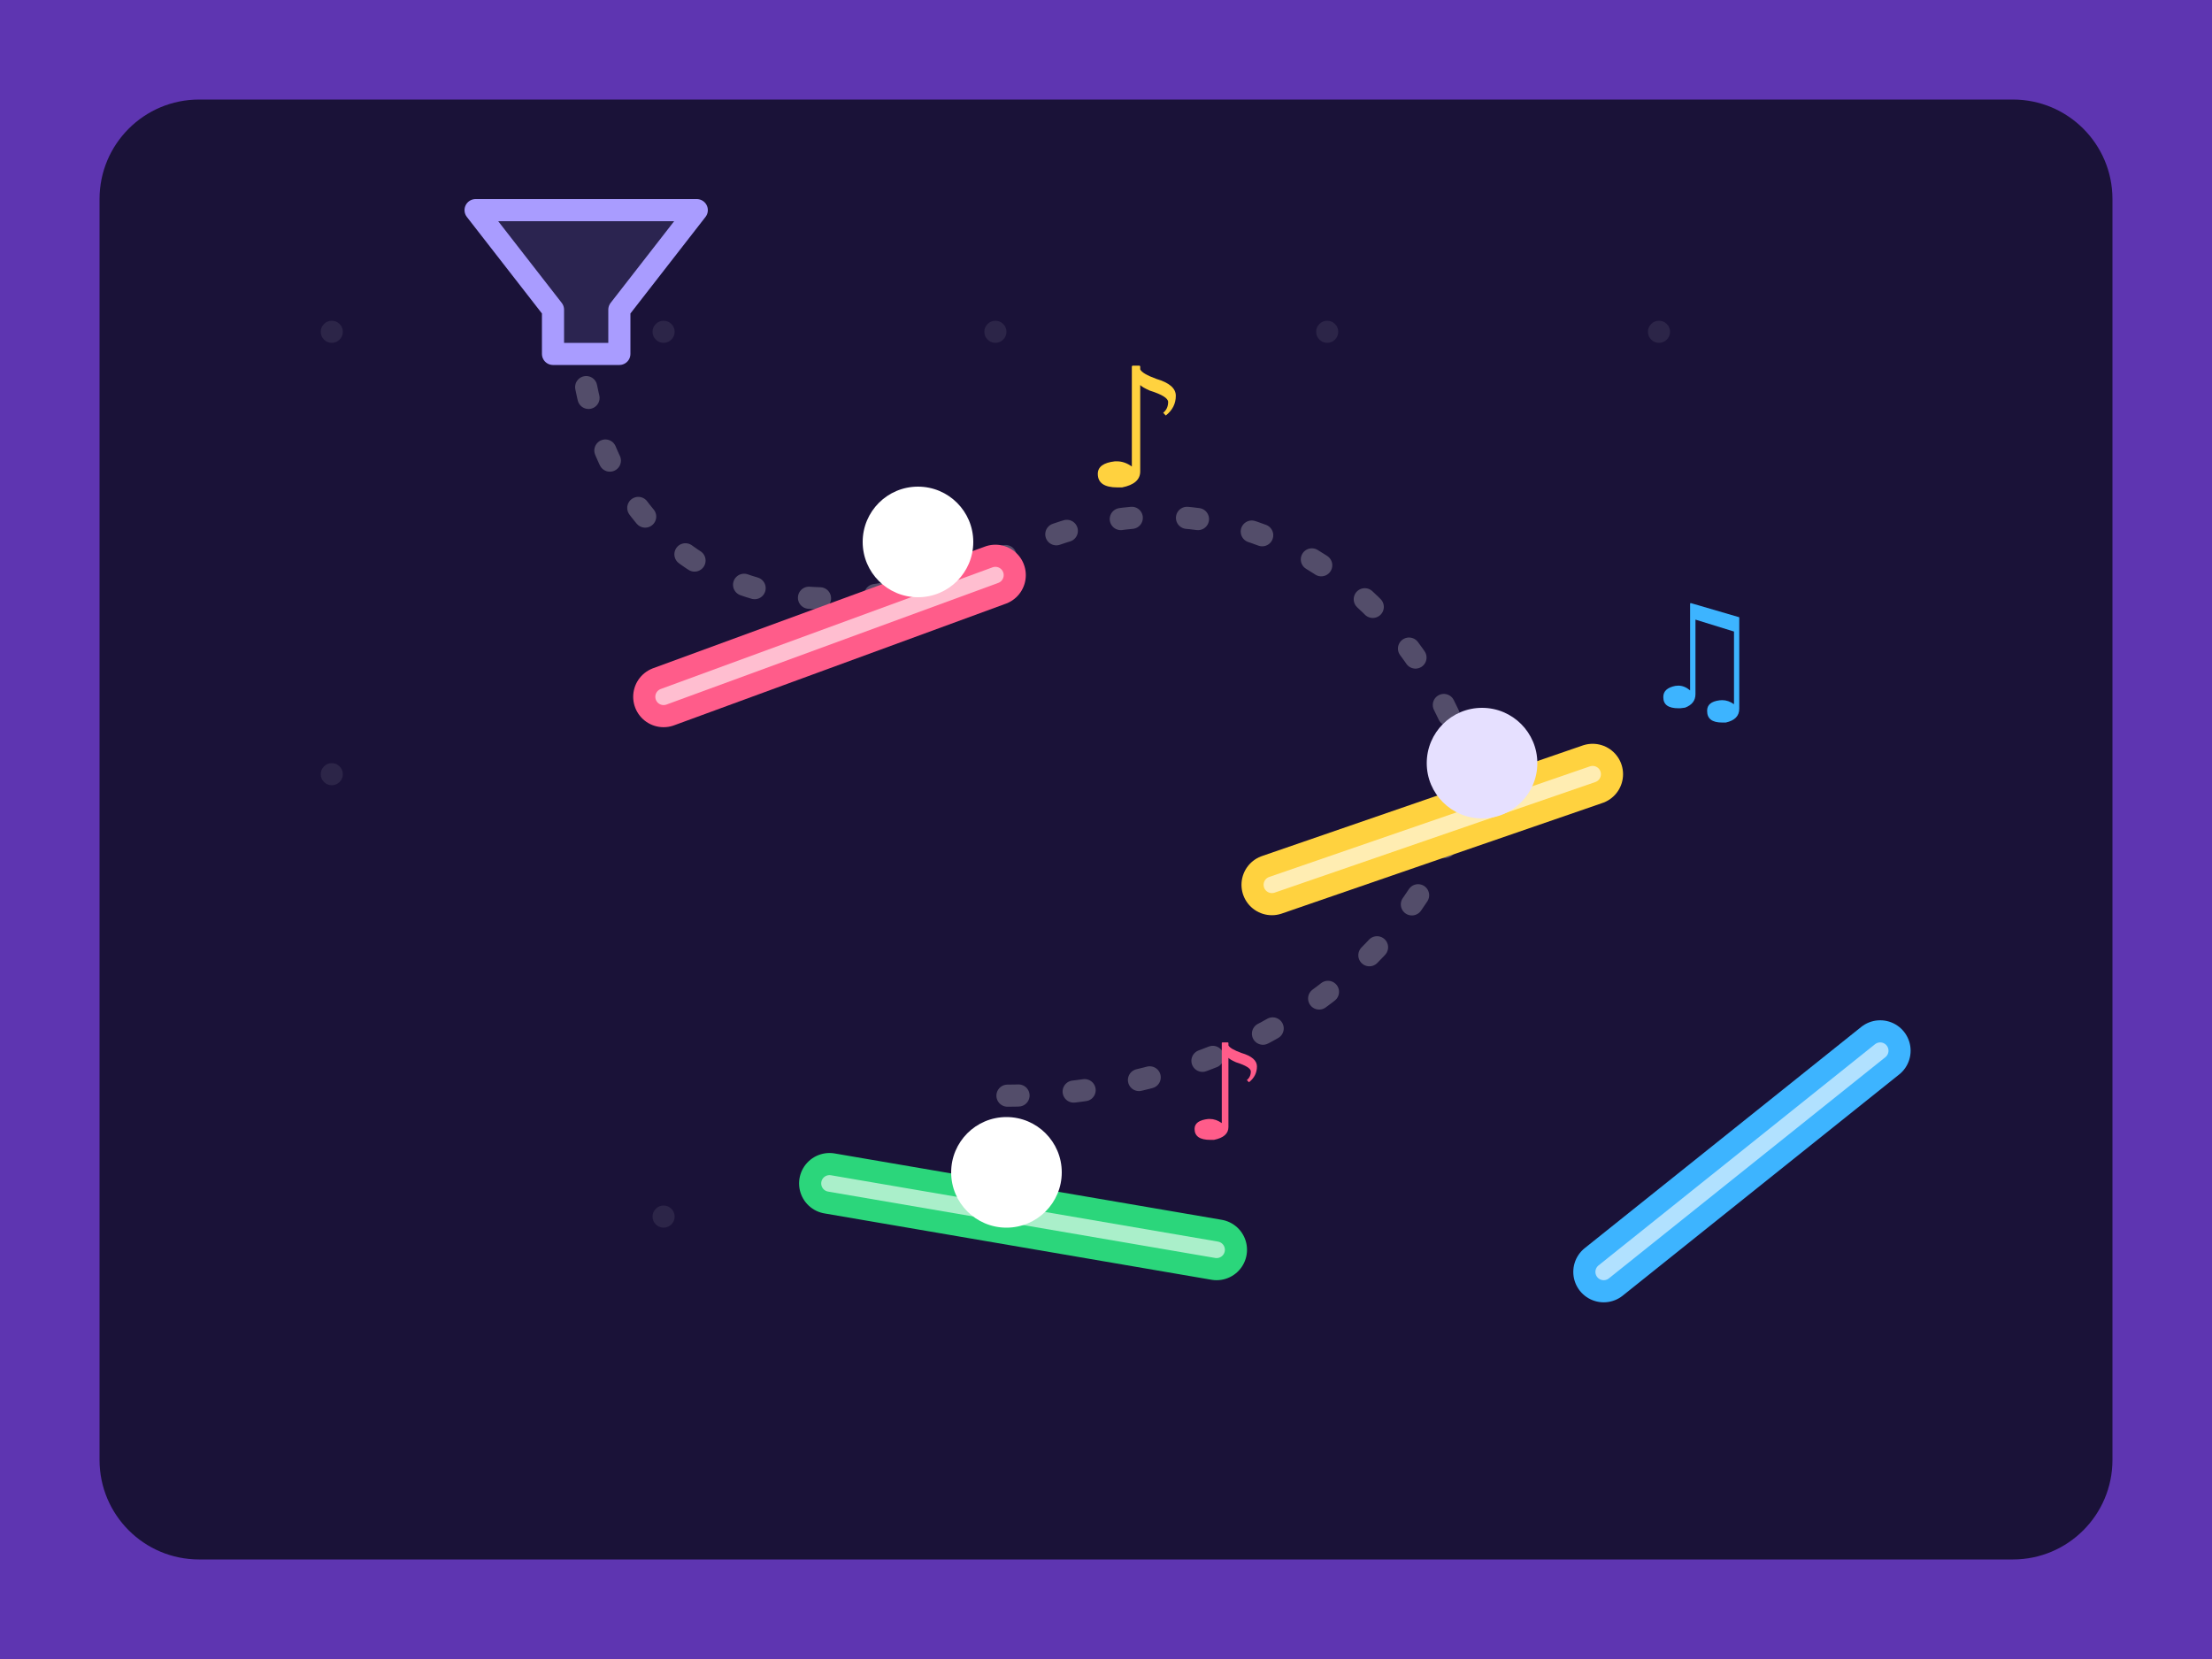
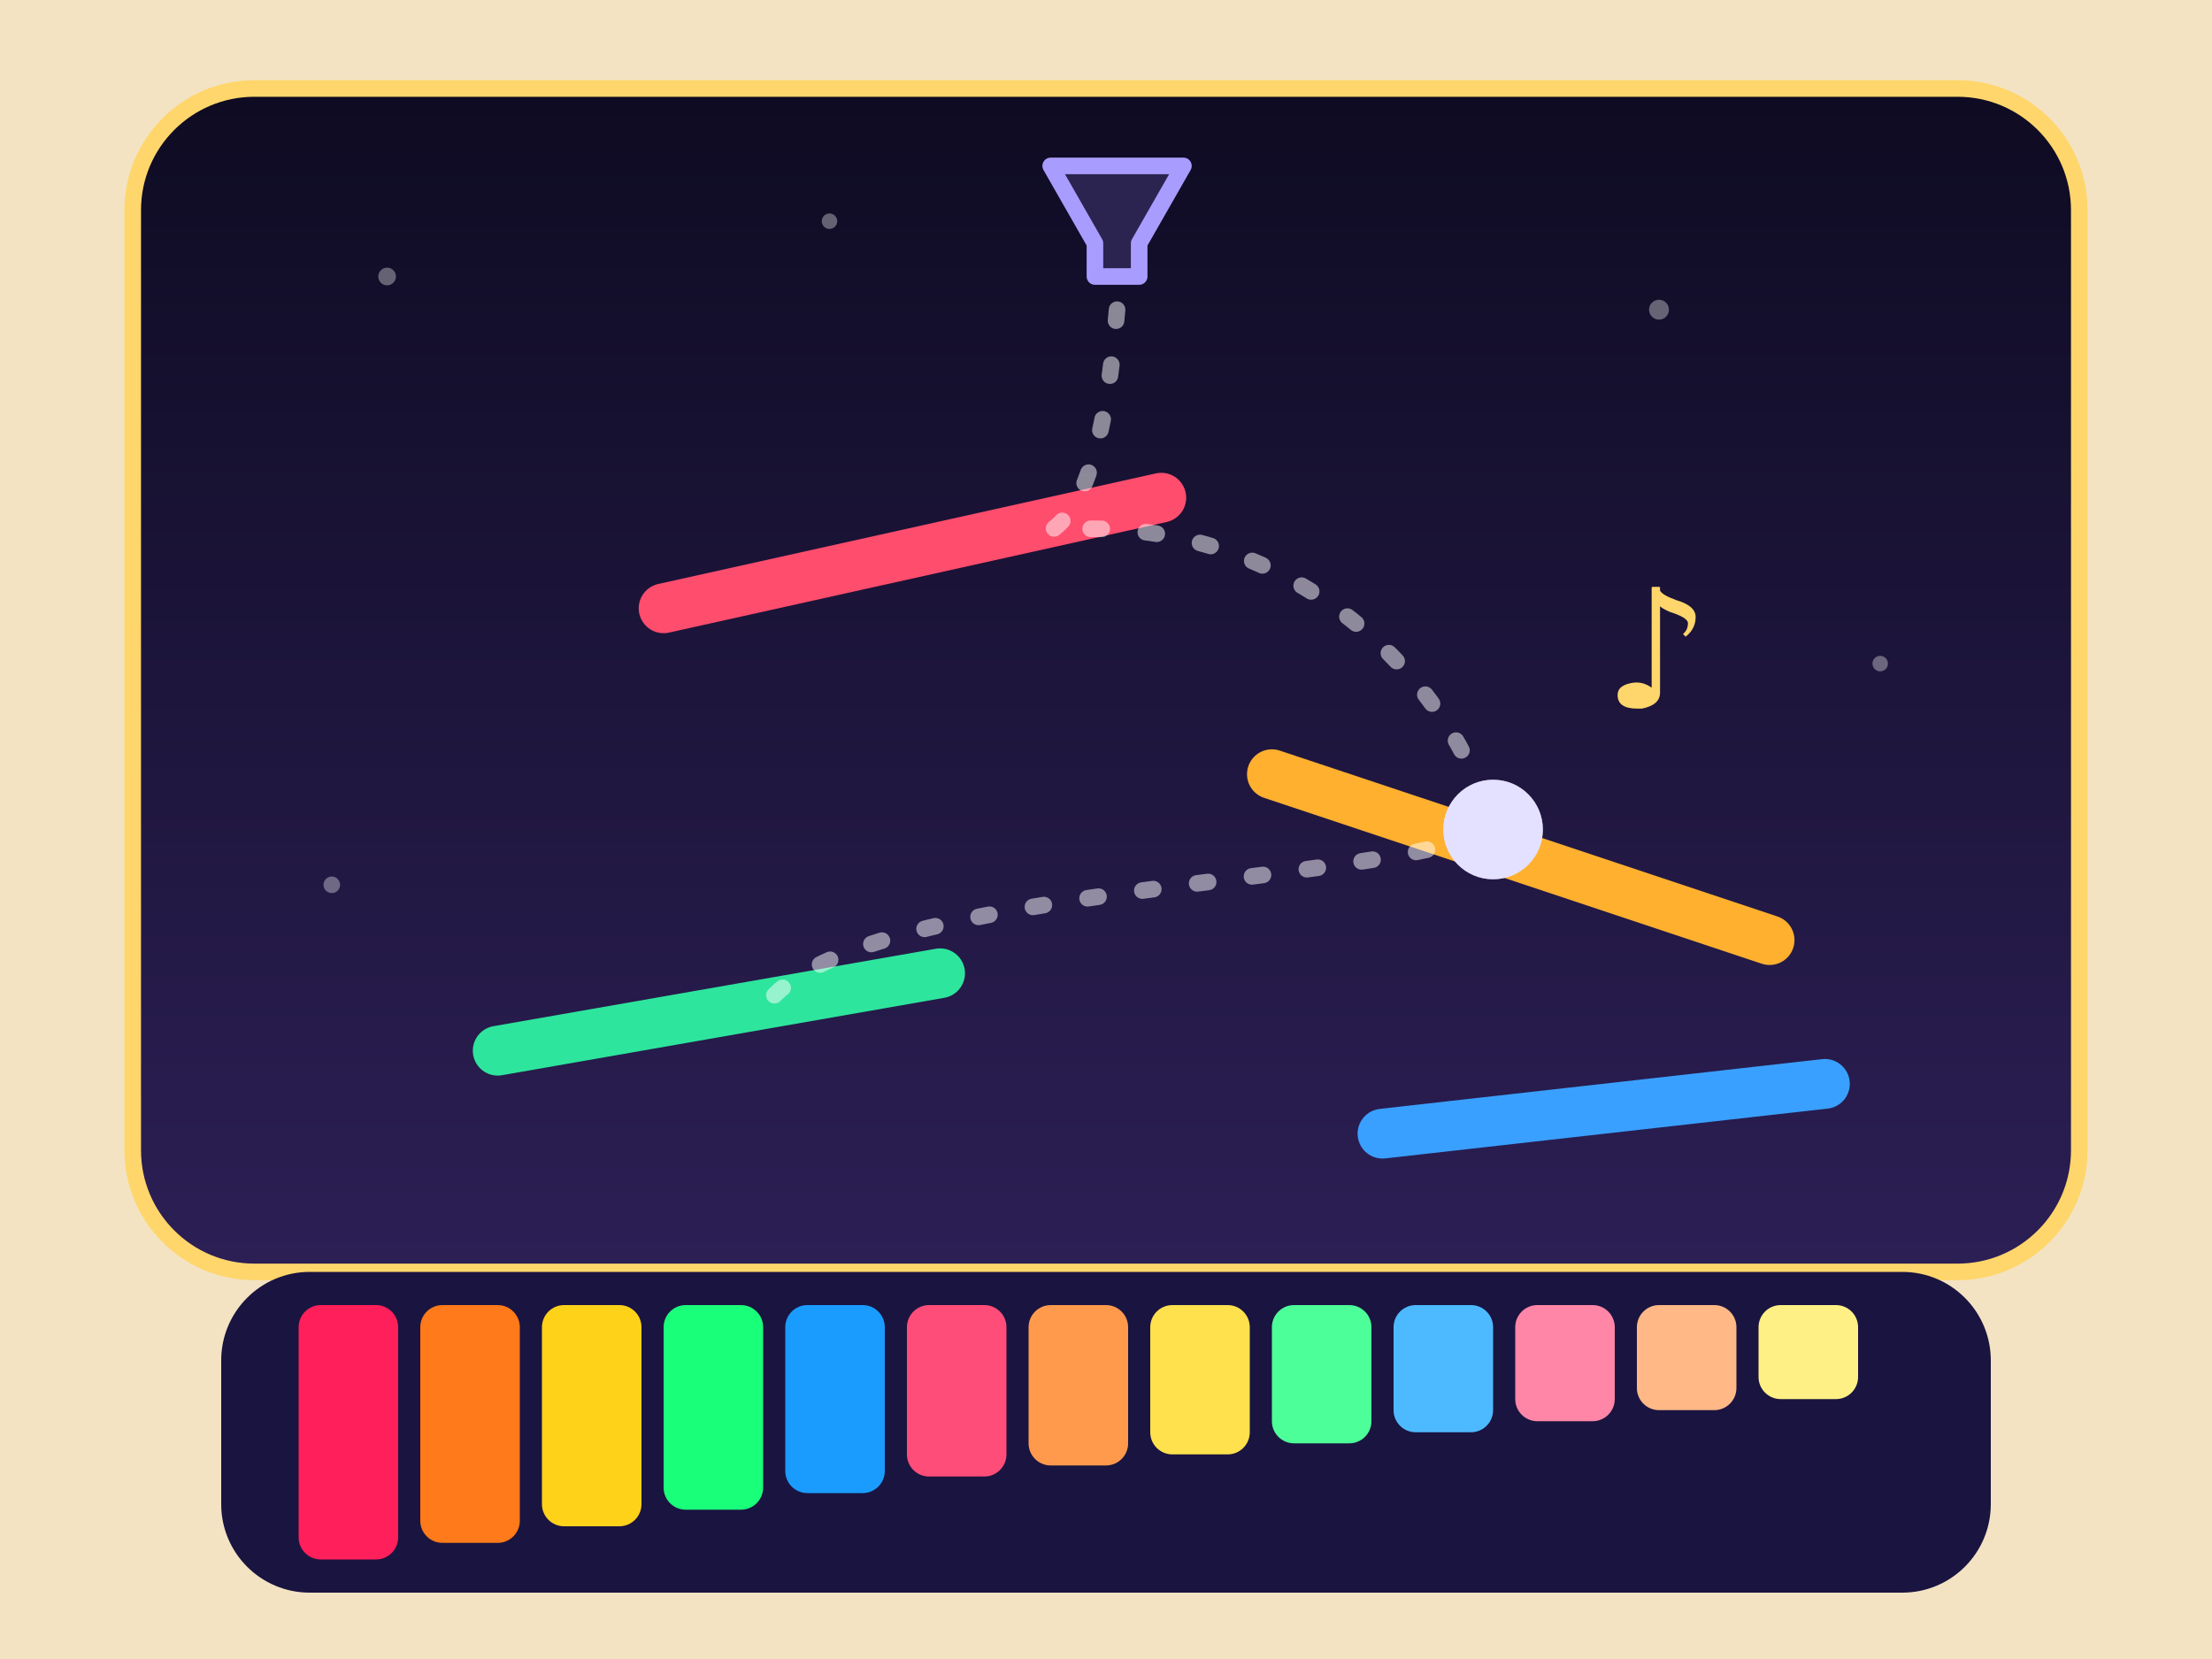
<svg xmlns="http://www.w3.org/2000/svg" viewBox="0 0 400 300">
-   <rect width="400" height="300" fill="#5e35b1" />
-   <rect x="18" y="18" width="364" height="264" rx="18" fill="#1a1238" />
-   <g fill="#fff" opacity=".08">
-     <circle cx="60" cy="60" r="2" />
-     <circle cx="120" cy="60" r="2" />
-     <circle cx="180" cy="60" r="2" />
-     <circle cx="240" cy="60" r="2" />
-     <circle cx="300" cy="60" r="2" />
-     <circle cx="60" cy="140" r="2" />
-     <circle cx="300" cy="220" r="2" />
-     <circle cx="120" cy="220" r="2" />
+   <defs>
+     <linearGradient id="n" x1="0" y1="0" x2="0" y2="1">
+       <stop offset="0" stop-color="#0e0b22" />
+       <stop offset="1" stop-color="#2c1f55" />
+     </linearGradient>
+   </defs>
+   <rect width="400" height="300" fill="#f3e3c3" />
+   <rect x="24" y="16" width="352" height="214" rx="22" fill="url(#n)" stroke="#ffd66b" stroke-width="3" />
+   <g fill="#fff" opacity=".35">
+     <circle cx="70" cy="50" r="1.6" />
+     <circle cx="150" cy="40" r="1.4" />
+     <circle cx="300" cy="56" r="1.8" />
+     <circle cx="340" cy="120" r="1.4" />
+     <circle cx="60" cy="160" r="1.5" />
  </g>
-   <path d="M86 38h40l-14 18v8h-12v-8z" fill="#2b2450" stroke="#a99cff" stroke-width="4" stroke-linejoin="round" />
-   <path d="M106 70c6 30 30 44 60 36M170 108c40-30 80-10 94 26M266 140c-10 40-50 60-90 58" stroke="#fff" stroke-opacity=".25" stroke-width="4" stroke-dasharray="2 10" stroke-linecap="round" fill="none" />
-   <g stroke-linecap="round" stroke-width="11">
-     <path d="M120 126l60-22" stroke="#ff5c8a" />
-     <path d="M230 160l58-20" stroke="#ffd23f" />
-     <path d="M150 214l70 12" stroke="#2bd67b" />
-     <path d="M290 230l50-40" stroke="#3db4ff" />
+   <path d="M190 30 h24 l-8 14 v6 h-8 v-6 z" fill="#2b2450" stroke="#a99cff" stroke-width="3" stroke-linejoin="round" />
+   <g stroke-linecap="round" stroke-width="9">
+     <path d="M120 110 L210 90" stroke="#ff4d6d" />
+     <path d="M230 140 L320 170" stroke="#ffb02e" />
+     <path d="M90 190 L170 176" stroke="#2ee59d" />
+     <path d="M250 205 L330 196" stroke="#3aa0ff" />
  </g>
-   <g stroke="#fff" stroke-opacity=".6" stroke-width="3" stroke-linecap="round">
-     <path d="M120 126l60-22M230 160l58-20M150 214l70 12M290 230l50-40" />
+   <g fill="none" stroke="#fff" stroke-opacity=".5" stroke-width="3" stroke-dasharray="2 8" stroke-linecap="round">
+     <path d="M202 56 C200 80 196 92 190 96 C230 92 262 120 270 150 C250 160 160 160 140 180" />
  </g>
-   <circle cx="166" cy="98" r="10" fill="#fff" />
-   <circle cx="268" cy="138" r="10" fill="#e6e0ff" />
-   <circle cx="182" cy="212" r="10" fill="#fff" />
-   <g fill="#ffd23f" font-family="sans-serif" font-weight="900">
-     <text x="196" y="88" font-size="30">♪</text>
-     <text x="296" y="128" font-size="26" fill="#3db4ff">♫</text>
-     <text x="214" y="206" font-size="24" fill="#ff5c8a">♪</text>
+   <circle cx="270" cy="150" r="9" fill="#fff" />
+   <circle cx="270" cy="150" r="9" fill="#c9c2ff" opacity=".5" />
+   <text x="290" y="128" font-family="Georgia, serif" font-size="30" fill="#ffd66b">♪</text>
+   <rect x="40" y="230" width="320" height="58" rx="16" fill="#1a1440" />
+   <g>
+     <rect x="54" y="236" width="18" height="46" rx="4" fill="#ff1f5a" />
+     <rect x="76" y="236" width="18" height="43" rx="4" fill="#ff7a1a" />
+     <rect x="98" y="236" width="18" height="40" rx="4" fill="#ffd21a" />
+     <rect x="120" y="236" width="18" height="37" rx="4" fill="#1aff7a" />
+     <rect x="142" y="236" width="18" height="34" rx="4" fill="#1a9cff" />
+     <rect x="164" y="236" width="18" height="31" rx="4" fill="#ff4d7a" />
+     <rect x="186" y="236" width="18" height="29" rx="4" fill="#ff9a4d" />
+     <rect x="208" y="236" width="18" height="27" rx="4" fill="#ffe14d" />
+     <rect x="230" y="236" width="18" height="25" rx="4" fill="#4dff99" />
+     <rect x="252" y="236" width="18" height="23" rx="4" fill="#4dbaff" />
+     <rect x="274" y="236" width="18" height="21" rx="4" fill="#ff86a6" />
+     <rect x="296" y="236" width="18" height="19" rx="4" fill="#ffb886" />
+     <rect x="318" y="236" width="18" height="17" rx="4" fill="#fff086" />
  </g>
</svg>
